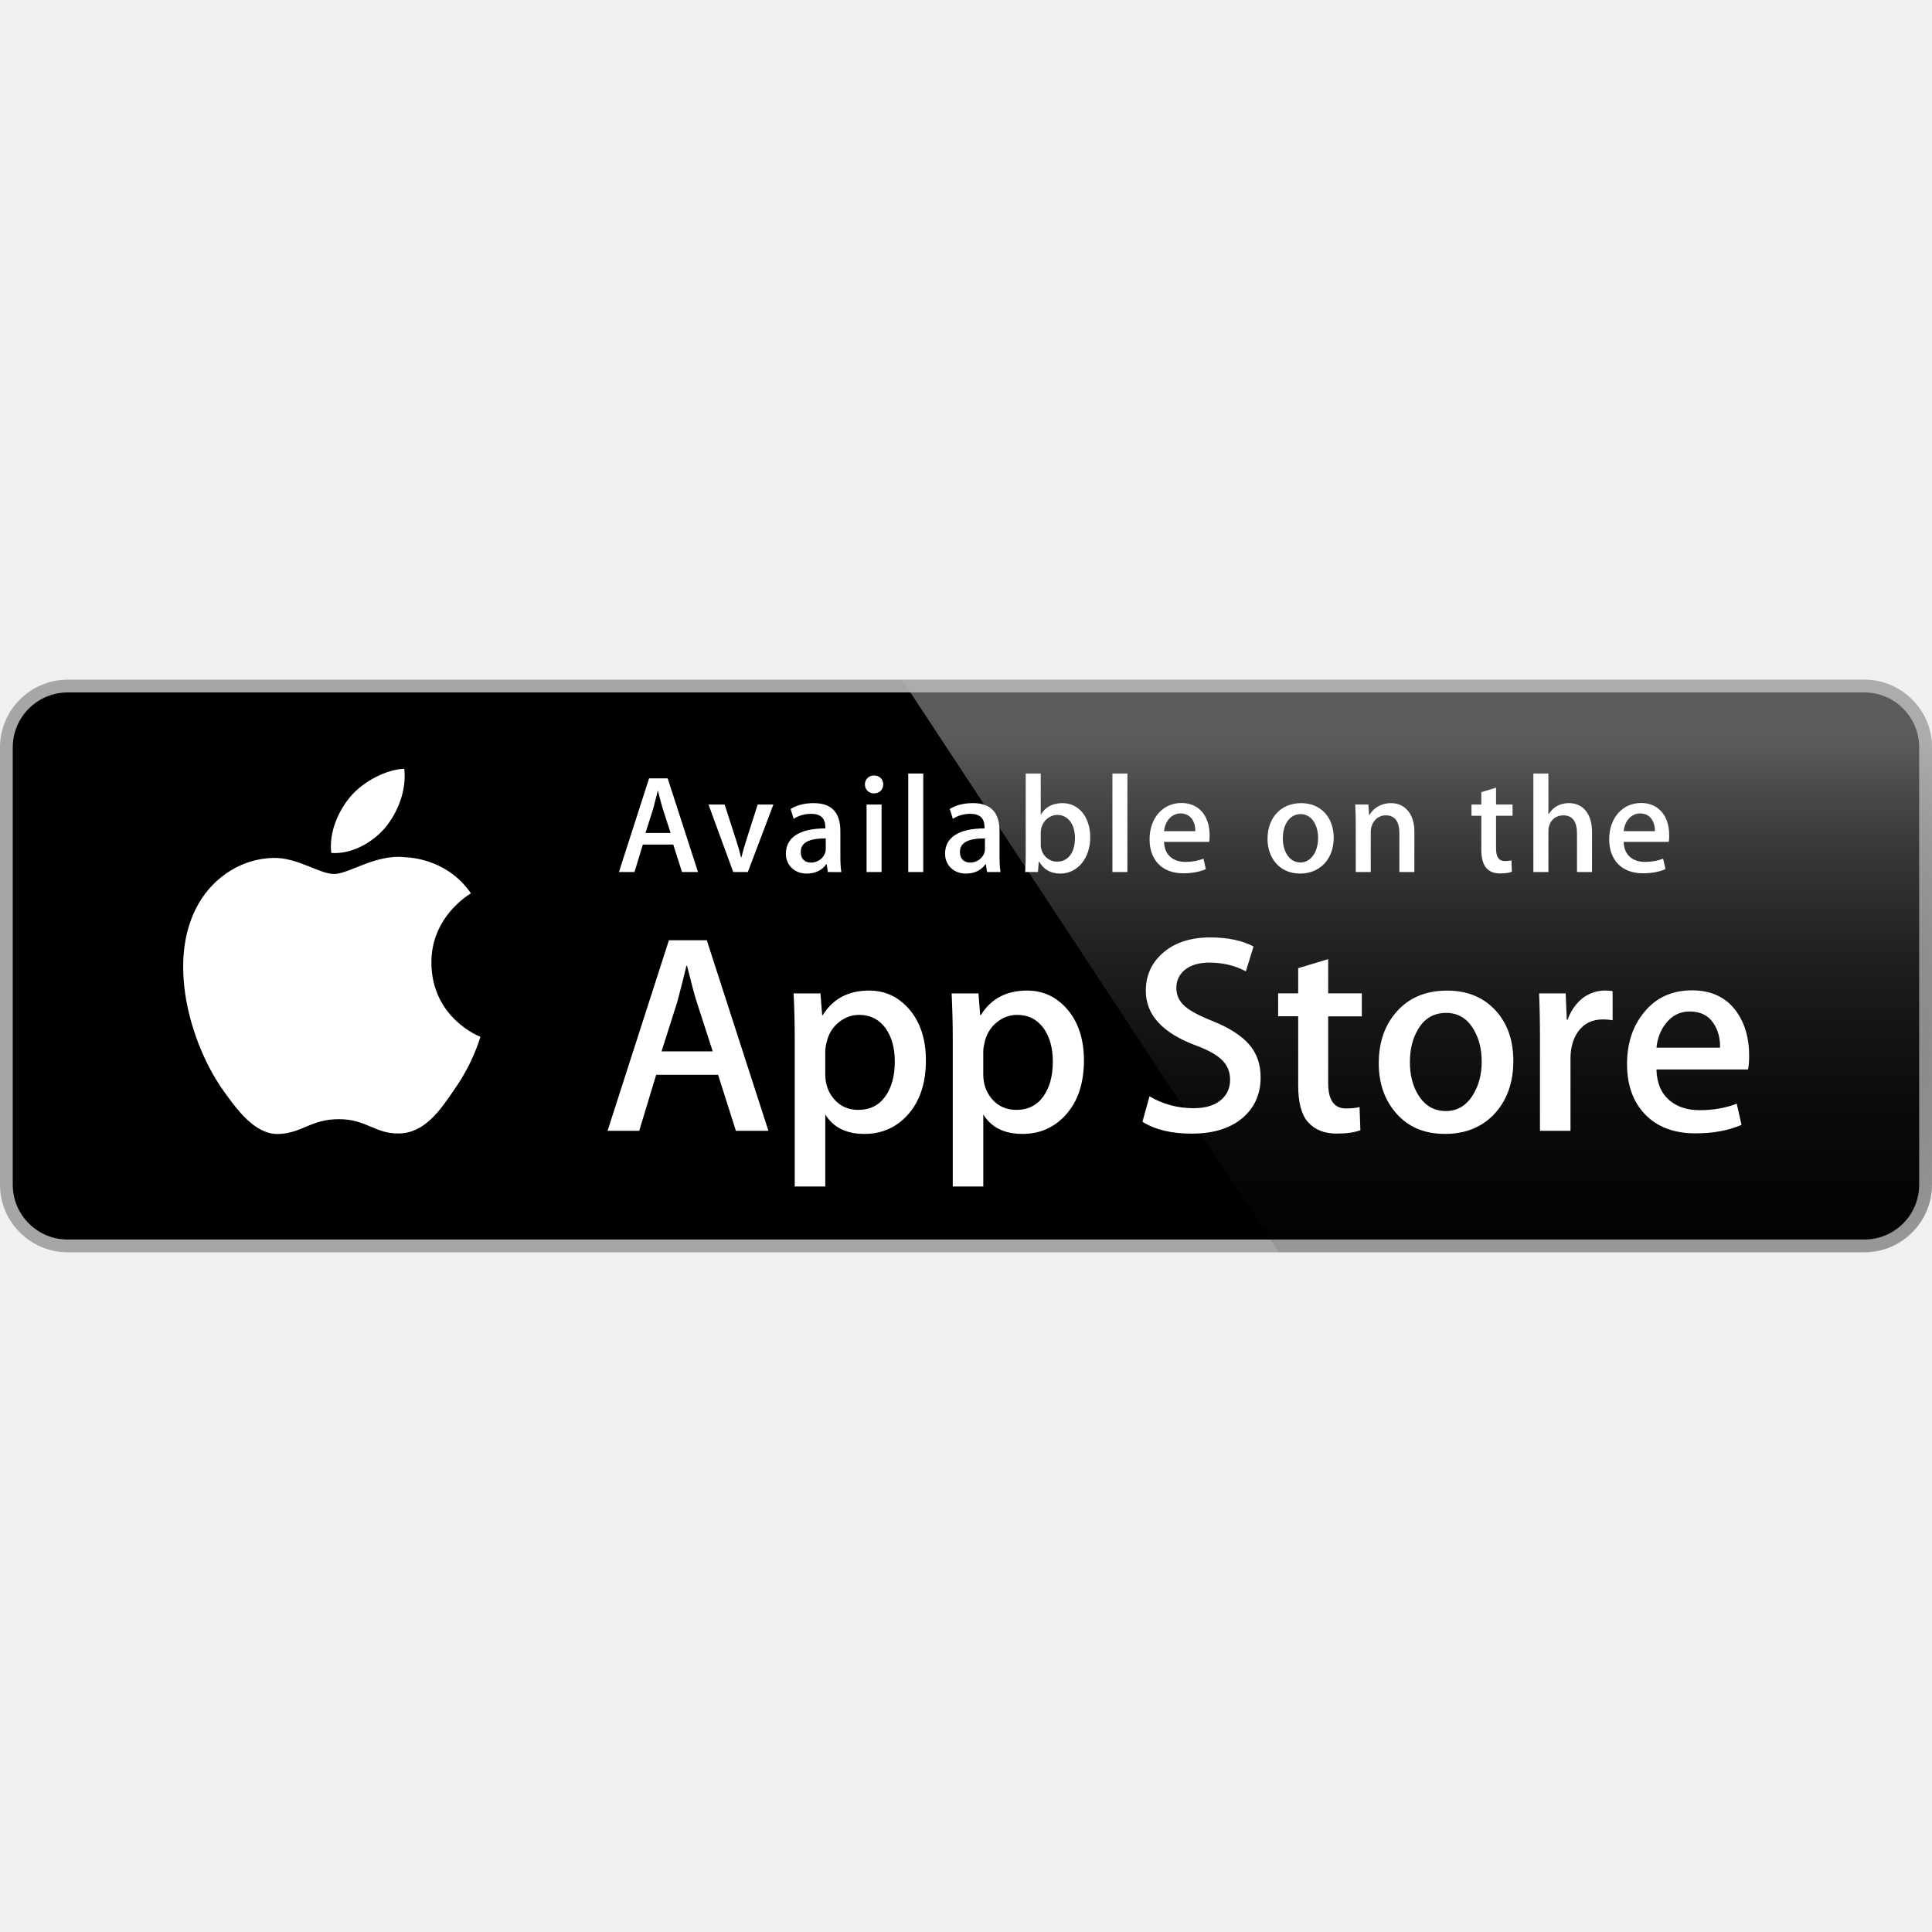
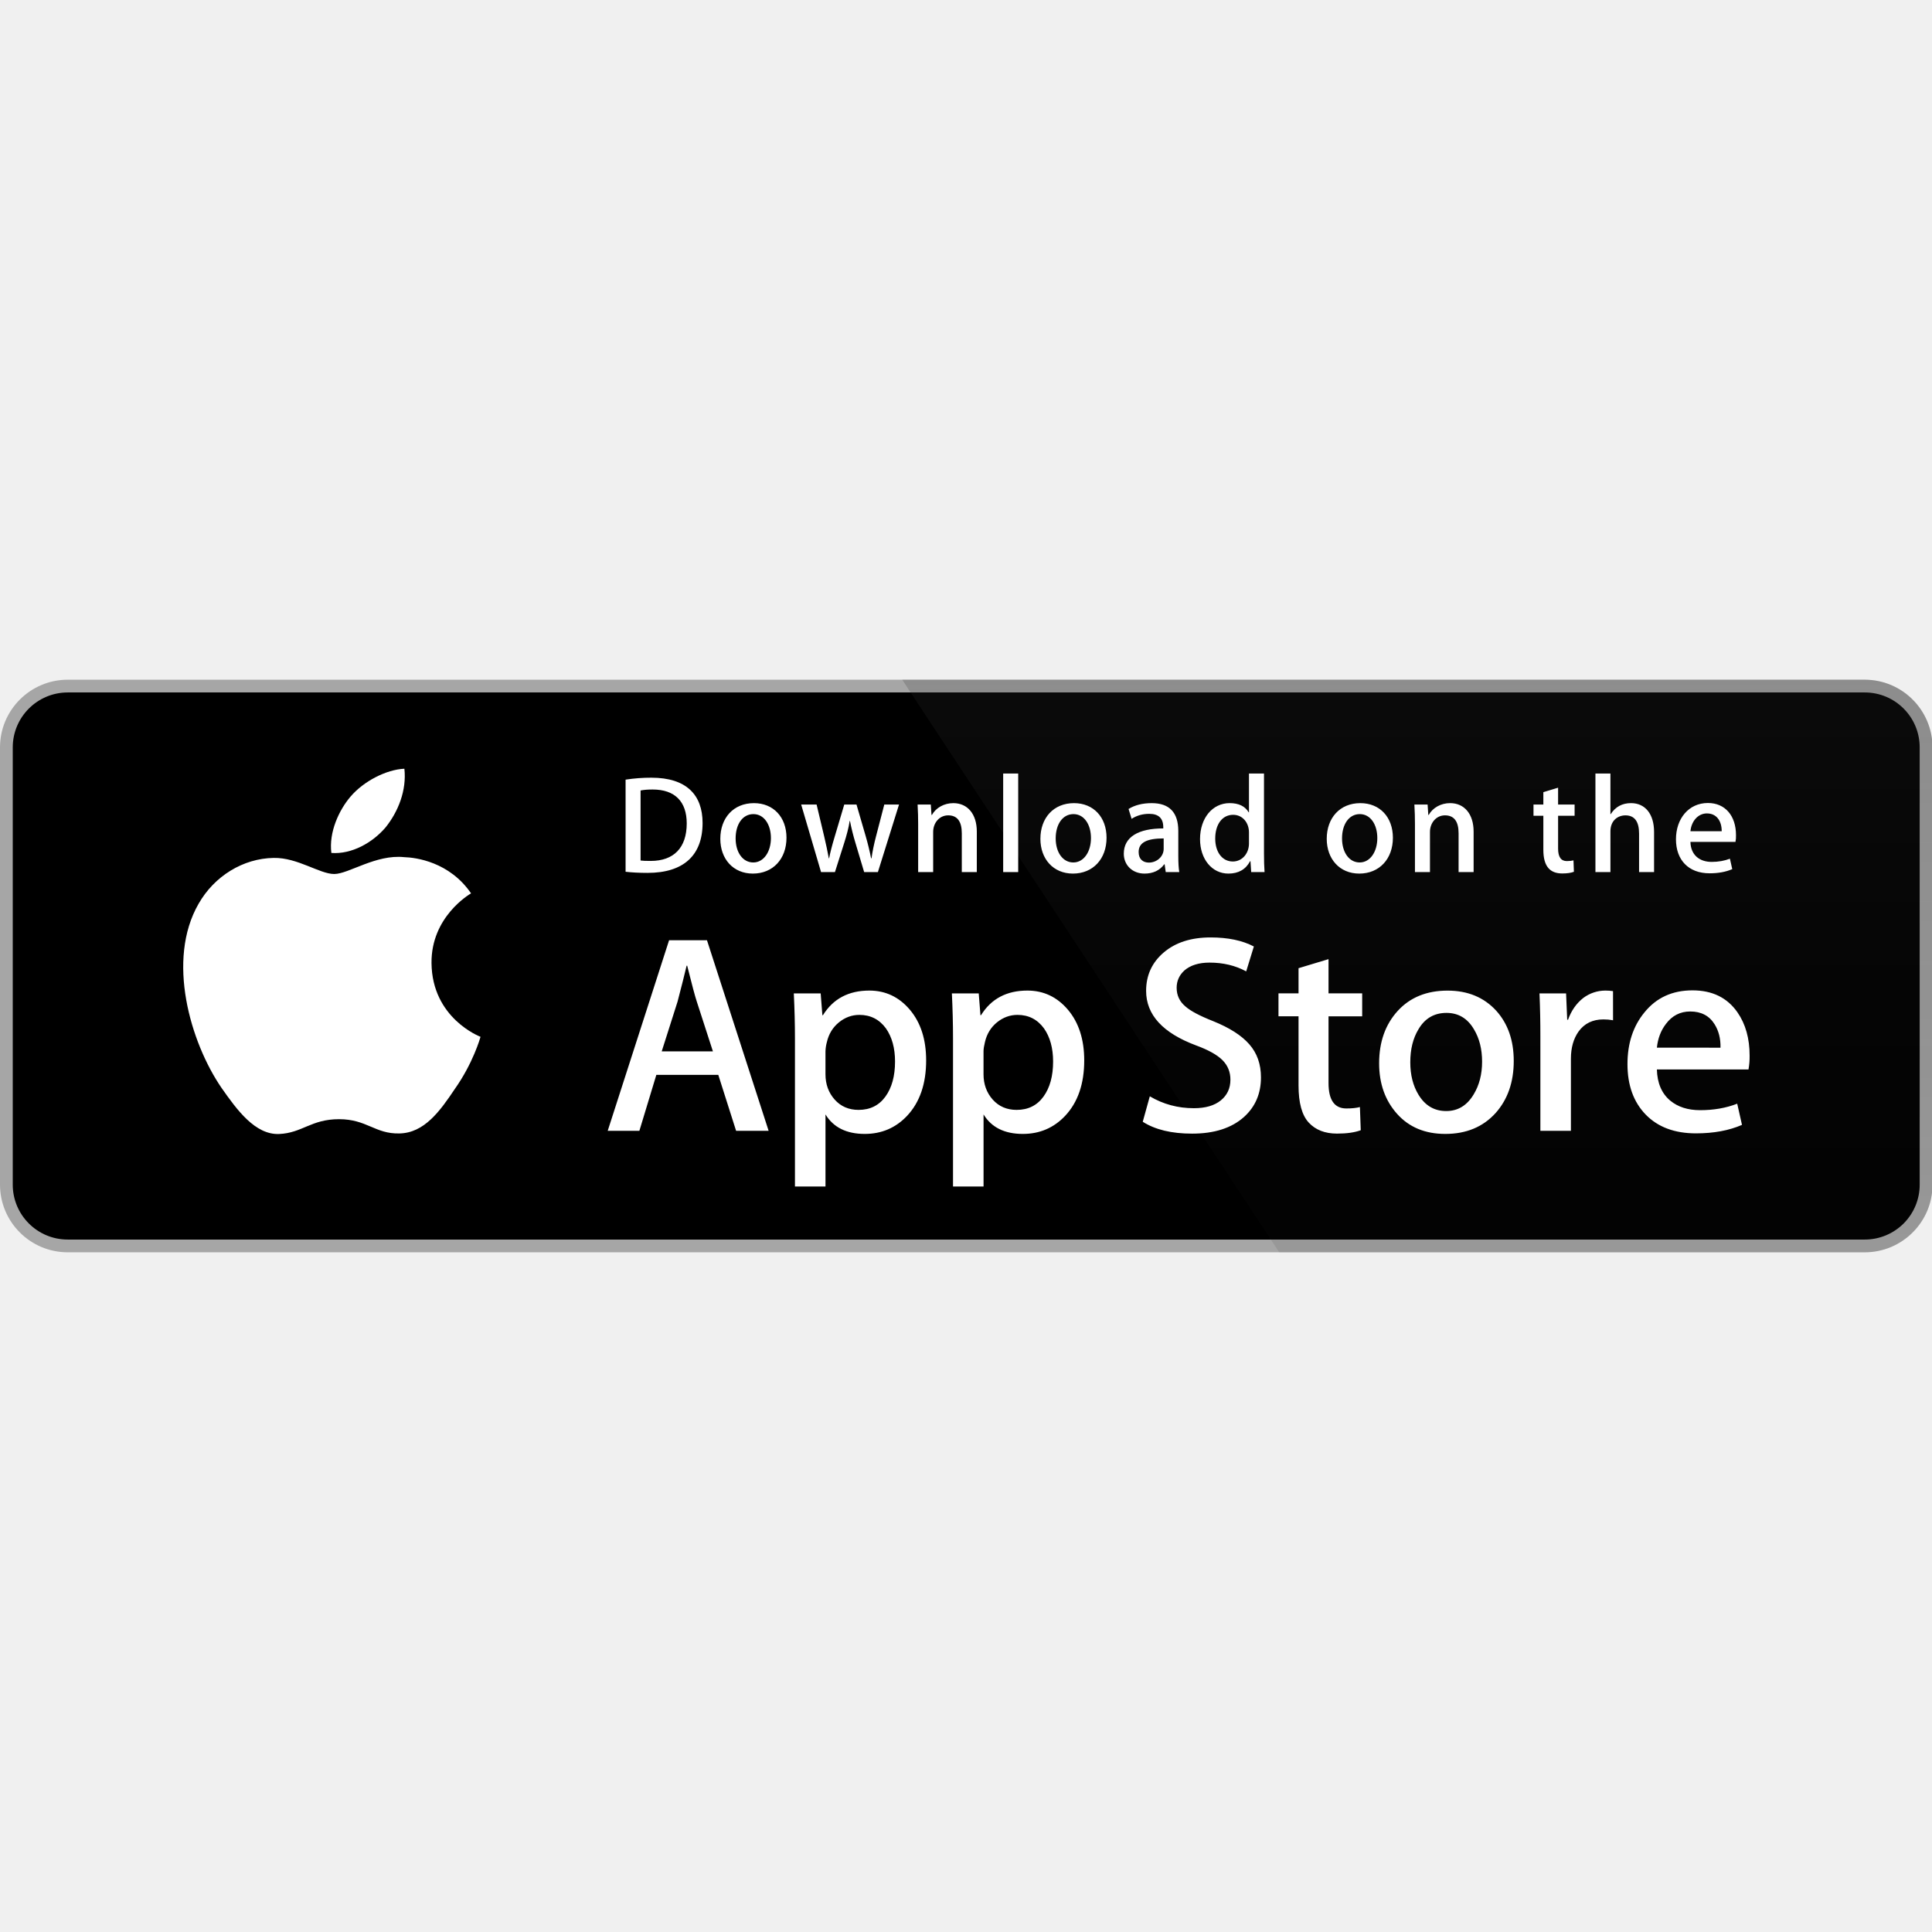
- <svg xmlns="http://www.w3.org/2000/svg" width="800px" height="800px" viewBox="0 -569.63 1619.125 1619.125">
-   <path d="M1608.385 423.216c0 25.393-20.568 45.96-46.008 45.96H56.748c-25.428 0-46.067-20.567-46.067-45.96V56.7c0-25.38 20.64-46.02 46.067-46.02h1505.616c25.452 0 46.009 20.64 46.009 46.02l.012 366.516z" fill="#ffffff" />
-   <path d="M1562.377 479.868H56.748C25.464 479.868 0 454.464 0 423.216V56.712C0 25.44 25.464 0 56.748 0h1505.616c31.248 0 56.748 25.44 56.748 56.712v366.504c.024 31.248-25.476 56.652-56.735 56.652z" fill="#a6a6a6" />
-   <path d="M1608.385 423.216c0 25.393-20.568 45.96-46.008 45.96H56.748c-25.428 0-46.067-20.567-46.067-45.96V56.7c0-25.38 20.64-46.02 46.067-46.02h1505.616c25.452 0 46.009 20.64 46.009 46.02l.012 366.516z" />
-   <path d="M361.536 237.408c-.348-38.676 31.668-57.492 33.132-58.368-18.132-26.436-46.235-30.048-56.111-30.336-23.604-2.484-46.5 14.124-58.524 14.124-12.264 0-30.78-13.884-50.736-13.476-25.68.396-49.703 15.264-62.88 38.352-27.191 47.076-6.912 116.256 19.141 154.308 13.031 18.648 28.26 39.444 48.191 38.712 19.5-.792 26.784-12.42 50.316-12.42 23.315 0 30.156 12.42 50.483 11.952 20.929-.324 34.104-18.72 46.681-37.524 15.06-21.348 21.107-42.396 21.348-43.476-.481-.168-40.633-15.504-41.041-61.848zM323.136 123.672c10.487-13.116 17.664-30.96 15.672-49.068-15.181.672-34.164 10.5-45.097 23.328-9.672 11.304-18.312 29.832-16.08 47.256 17.053 1.272 34.561-8.604 45.505-21.516z" fill="#ffffff" />
-   <linearGradient id="a" gradientUnits="userSpaceOnUse" x1="-589.992" y1="1661.375" x2="-589.992" y2="1625.329" gradientTransform="matrix(12 0 0 12 8267.433 -19455.328)">
-     <stop offset="0" stop-color="#1a1a1a" stop-opacity=".1" />
-     <stop offset=".123" stop-color="#212121" stop-opacity=".151" />
-     <stop offset=".308" stop-color="#353535" stop-opacity=".227" />
-     <stop offset=".532" stop-color="#575757" stop-opacity=".318" />
-     <stop offset=".783" stop-color="#858585" stop-opacity=".421" />
-     <stop offset="1" stop-color="#b3b3b3" stop-opacity=".51" />
-   </linearGradient>
-   <path d="M1562.377 0H755.916l315.877 479.868h490.584c31.248 0 56.748-25.404 56.748-56.688V56.712C1619.136 25.44 1593.636 0 1562.377 0z" fill="url(#a)" />
-   <g fill="#ffffff">
-     <path d="M643.98 378.048h-27.252L601.8 331.14h-51.889l-14.22 46.908H509.16l51.42-159.696h31.752l51.648 159.696zm-46.679-66.588l-13.5-41.7c-1.428-4.26-4.116-14.292-8.053-30.084h-.479c-1.584 6.792-4.116 16.824-7.584 30.084l-13.272 41.7h42.888zM775.957 319.056c0 19.584-5.316 35.064-15.961 46.429-9.527 10.115-21.371 15.168-35.496 15.168-15.252 0-26.22-5.437-32.88-16.332v60.42h-25.584V300.744c0-12.301-.323-24.912-.947-37.848h22.5l1.428 18.252h.479c8.532-13.752 21.48-20.629 38.856-20.629 13.584 0 24.924 5.364 33.996 16.104 9.06 10.765 13.609 24.901 13.609 42.433zm-26.065.936c0-11.208-2.52-20.448-7.584-27.732-5.532-7.572-12.96-11.363-22.272-11.363-6.312 0-12.048 2.111-17.172 6.275-5.136 4.2-8.496 9.684-10.067 16.476-.792 3.168-1.188 5.748-1.188 7.789v19.211c0 8.364 2.568 15.433 7.704 21.217 5.136 5.76 11.808 8.651 20.016 8.651 9.637 0 17.137-3.731 22.5-11.136 5.375-7.428 8.063-17.22 8.063-29.388zM908.4 319.056c0 19.584-5.316 35.064-15.96 46.429-9.54 10.115-21.372 15.168-35.508 15.168-15.252 0-26.22-5.437-32.88-16.332v60.42h-25.584V300.744c0-12.301-.324-24.912-.948-37.848h22.5l1.428 18.252h.48c8.52-13.752 21.468-20.629 38.855-20.629 13.572 0 24.912 5.364 34.009 16.104 9.049 10.765 13.608 24.901 13.608 42.433zm-26.076.936c0-11.208-2.531-20.448-7.596-27.732-5.532-7.572-12.936-11.363-22.248-11.363-6.312 0-12.048 2.111-17.196 6.275-5.136 4.2-8.483 9.684-10.056 16.476-.78 3.168-1.2 5.748-1.2 7.789v19.211c0 8.364 2.58 15.433 7.692 21.217 5.136 5.748 11.808 8.651 20.04 8.651 9.647 0 17.147-3.731 22.5-11.136 5.376-7.428 8.064-17.22 8.064-29.388zM1056.48 333.252c0 13.596-4.752 24.648-14.195 33.18-10.393 9.312-24.9 13.98-43.501 13.98-17.184 0-30.96-3.312-41.352-9.948l5.916-21.324c11.22 6.648 23.544 9.96 36.96 9.96 9.648 0 17.148-2.184 22.5-6.516 5.363-4.344 8.076-10.152 8.076-17.4 0-6.491-2.244-11.928-6.648-16.355-4.428-4.416-11.748-8.532-22.031-12.312-27.961-10.428-41.953-25.68-41.953-45.744 0-13.104 4.944-23.832 14.809-32.22 9.864-8.376 22.944-12.563 39.216-12.563 14.532 0 26.64 2.532 36.252 7.584l-6.42 20.855c-9.048-4.896-19.261-7.344-30.685-7.344-9.023 0-16.104 2.22-21.168 6.636-4.26 3.948-6.42 8.761-6.42 14.472 0 6.301 2.461 11.533 7.356 15.637 4.248 3.779 12 7.896 23.208 12.312 13.752 5.544 23.855 12 30.324 19.416 6.516 7.414 9.756 16.666 9.756 27.694zM1141.285 282.096h-28.201v55.908c0 14.22 4.969 21.312 14.929 21.312 4.571 0 8.364-.385 11.364-1.188l.707 19.428c-5.039 1.885-11.676 2.832-19.896 2.832-10.104 0-18-3.084-23.7-9.252-5.676-6.168-8.531-16.5-8.531-31.044v-58.044h-16.801v-19.2h16.801v-21.084l25.127-7.584v28.668h28.201v19.248zM1268.268 319.524c0 17.699-5.063 32.231-15.168 43.596-10.572 11.7-24.636 17.532-42.168 17.532-16.92 0-30.372-5.604-40.404-16.8-10.032-11.221-15.048-25.356-15.048-42.408 0-17.845 5.184-32.46 15.516-43.824 10.356-11.376 24.301-17.063 41.832-17.063 16.896 0 30.469 5.615 40.74 16.823 9.817 10.872 14.7 24.912 14.7 42.144zm-26.52.588c0-10.549-2.279-19.597-6.852-27.169-5.364-9.144-13.044-13.715-22.992-13.715-10.248 0-18.107 4.571-23.46 13.715-4.584 7.572-6.864 16.776-6.864 27.648 0 10.561 2.28 19.632 6.864 27.181 5.532 9.144 13.248 13.716 23.244 13.716 9.78 0 17.448-4.668 22.992-13.944 4.705-7.752 7.068-16.86 7.068-27.432zM1351.465 285.396c-2.532-.469-5.244-.709-8.064-.709-9 0-15.96 3.385-20.855 10.2-4.248 6-6.385 13.584-6.385 22.74v60.42h-25.584V299.16c0-13.26-.252-25.356-.744-36.252h22.285l.936 22.031h.708c2.712-7.571 6.96-13.68 12.792-18.252 5.7-4.115 11.855-6.168 18.492-6.168 2.363 0 4.5.168 6.396.469l.023 24.408zM1465.885 315.024c0 4.584-.301 8.447-.937 11.604h-76.752c.288 11.376 4.009 20.088 11.136 26.088 6.469 5.353 14.832 8.04 25.104 8.04 11.364 0 21.731-1.8 31.056-5.436l4.008 17.748c-10.896 4.752-23.76 7.116-38.604 7.116-17.855 0-31.872-5.257-42.072-15.744-10.176-10.5-15.275-24.612-15.275-42.288 0-17.353 4.74-31.812 14.231-43.344 9.937-12.312 23.364-18.469 40.261-18.469 16.596 0 29.159 6.156 37.691 18.469 6.756 9.756 10.153 21.852 10.153 36.216zm-24.397-6.636c.18-7.596-1.5-14.136-4.968-19.668-4.429-7.128-11.244-10.68-20.376-10.68-8.364 0-15.18 3.468-20.364 10.428-4.26 5.532-6.792 12.18-7.571 19.896l53.279.024z" />
-   </g>
-   <g fill="#ffffff">
-     <path d="M584.965 161.196H571.56l-7.332-23.052h-25.5l-6.996 23.052h-13.044l25.272-78.492h15.6l25.405 78.492zm-22.945-32.724l-6.636-20.496c-.696-2.1-1.98-6.984-3.96-14.784h-.24c-.816 3.372-1.98 8.268-3.732 14.784l-6.516 20.496h21.084zM648.156 104.604l-21.432 56.592h-12.229l-20.735-56.592h13.512l9.672 29.928c1.632 5.004 3.024 9.78 4.068 14.316h.348c.937-4.068 2.328-8.844 4.068-14.316l9.552-29.928h13.176zM693.78 161.196l-.936-6.517h-.349c-3.84 5.244-9.432 7.8-16.535 7.8-10.129 0-17.353-7.104-17.353-16.656 0-13.968 12.108-21.192 33.072-21.192v-1.044c0-7.452-3.96-11.184-11.76-11.184-5.593 0-10.488 1.404-14.784 4.2l-2.557-8.268c5.244-3.264 11.761-4.896 19.452-4.896 14.784 0 22.248 7.8 22.248 23.412v20.844c0 5.712.24 10.14.816 13.512l-11.314-.011zm-1.752-28.188c-13.979 0-20.964 3.384-20.964 11.412 0 5.94 3.612 8.844 8.616 8.844 6.407 0 12.348-4.884 12.348-11.52v-8.736zM732.288 95.28c-4.188 0-7.452-3.264-7.452-7.572s3.373-7.452 7.692-7.452c4.308 0 7.8 3.144 7.681 7.452 0 4.548-3.252 7.572-7.921 7.572zm6.528 65.916H726.24v-56.592h12.576v56.592zM773.736 161.196H761.16v-82.56h12.576v82.56zM827.184 161.196l-.937-6.517h-.347c-3.84 5.244-9.432 7.8-16.536 7.8-10.128 0-17.352-7.104-17.352-16.656 0-13.968 12.107-21.192 33.071-21.192v-1.044c0-7.452-3.96-11.184-11.76-11.184-5.592 0-10.488 1.404-14.784 4.2l-2.567-8.28c5.244-3.264 11.76-4.896 19.452-4.896 14.784 0 22.247 7.8 22.247 23.412v20.844c0 5.712.253 10.14.805 13.512h-11.292zm-1.752-28.188c-13.98 0-20.964 3.384-20.964 11.412 0 5.94 3.611 8.844 8.615 8.844 6.408 0 12.349-4.884 12.349-11.52v-8.736zM888.625 162.48c-8.028 0-13.957-3.384-17.797-10.02h-.252l-.72 8.736H859.14c.348-4.536.468-9.672.468-15.252V78.636h12.588v34.248h.24c3.731-6.288 9.769-9.432 18.048-9.432 13.632 0 23.184 11.652 23.184 28.644 0 17.568-10.608 30.384-25.043 30.384zm-2.557-49.152c-7.236 0-13.859 6.288-13.859 15.024v9.9c0 7.8 5.951 14.208 13.644 14.208 9.42 0 15.024-7.68 15.024-19.908-.013-11.412-5.845-19.224-14.809-19.224zM944.832 161.196h-12.563v-82.56h12.563v82.56zM1013.293 135.924h-37.752c.252 10.716 7.331 16.764 17.819 16.764 5.592 0 10.716-.936 15.252-2.676l1.956 8.736c-5.352 2.328-11.64 3.492-18.972 3.492-17.712 0-28.188-11.184-28.188-28.524 0-17.352 10.729-30.396 26.772-30.396 14.437 0 23.532 10.716 23.532 26.904.048 2.208-.06 4.188-.419 5.7zm-11.533-8.964c0-8.736-4.429-14.904-12.468-14.904-7.225 0-12.912 6.288-13.752 14.904h26.22zM1089.516 162.48c-16.536 0-27.252-12.348-27.252-29.112 0-17.472 10.944-29.928 28.2-29.928 16.283 0 27.252 11.76 27.252 29.004.001 17.688-11.304 30.036-28.2 30.036zm.48-49.848c-9.084 0-14.903 8.496-14.903 20.376 0 11.652 5.94 20.148 14.784 20.148s14.771-9.084 14.771-20.388c.012-11.52-5.808-20.136-14.652-20.136zM1185.324 161.196h-12.563V128.7c0-10.008-3.841-15.024-11.412-15.024-7.452 0-12.588 6.408-12.588 13.86v33.66h-12.564V120.78c0-5.004-.132-10.368-.468-16.188h11.064l.588 8.736h.348c3.359-6.048 10.248-9.9 17.928-9.9 11.868 0 19.668 9.084 19.668 23.868v33.9h-.001zM1267.608 114.036h-13.836v27.48c0 6.996 2.437 10.488 7.32 10.488 2.22 0 4.092-.24 5.592-.588l.349 9.552c-2.449.937-5.725 1.404-9.769 1.404-9.912 0-15.828-5.472-15.828-19.8v-28.536h-8.256v-9.432h8.256V94.236l12.336-3.732v14.088h13.836v9.444zM1334.209 161.196h-12.589V128.94c0-10.128-3.84-15.252-11.411-15.252-6.517 0-12.564 4.428-12.564 13.392v34.116h-12.588v-82.56h12.588v33.996h.24c3.96-6.168 9.672-9.204 17.004-9.204 11.988 0 19.32 9.312 19.32 24.108v33.66zM1398.469 135.924h-37.74c.24 10.716 7.32 16.764 17.809 16.764 5.604 0 10.715-.936 15.252-2.676l1.968 8.736c-5.353 2.328-11.652 3.492-18.984 3.492-17.712 0-28.188-11.184-28.188-28.524 0-17.352 10.729-30.396 26.772-30.396 14.437 0 23.532 10.716 23.532 26.904.046 2.208-.074 4.188-.421 5.7zm-11.533-8.964c0-8.736-4.416-14.904-12.456-14.904-7.236 0-12.924 6.288-13.752 14.904h26.208z" />
+ <svg xmlns="http://www.w3.org/2000/svg" width="800px" height="800px" viewBox="0 -189.93 539.856 539.856">
+   <g transform="scale(4.00216 4.0011)">
+     <path fill="#FFF" d="M134.032 35.268a3.83 3.83 0 0 1-3.834 3.83H4.729a3.835 3.835 0 0 1-3.839-3.83V4.725A3.84 3.84 0 0 1 4.729.89h125.468a3.834 3.834 0 0 1 3.834 3.835l.001 30.543z" />
+     <path fill="#A6A6A6" d="M130.198 39.989H4.729A4.73 4.73 0 0 1 0 35.268V4.726A4.733 4.733 0 0 1 4.729 0h125.468a4.735 4.735 0 0 1 4.729 4.726v30.542c.002 2.604-2.123 4.721-4.728 4.721z" />
+     <path d="M134.032 35.268a3.83 3.83 0 0 1-3.834 3.83H4.729a3.835 3.835 0 0 1-3.839-3.83V4.725A3.84 3.84 0 0 1 4.729.89h125.468a3.834 3.834 0 0 1 3.834 3.835l.001 30.543z" />
+     <path fill="#FFF" d="M30.128 19.784c-.029-3.223 2.639-4.791 2.761-4.864-1.511-2.203-3.853-2.504-4.676-2.528-1.967-.207-3.875 1.177-4.877 1.177-1.022 0-2.565-1.157-4.228-1.123-2.14.033-4.142 1.272-5.24 3.196-2.266 3.923-.576 9.688 1.595 12.859 1.086 1.554 2.355 3.287 4.016 3.226 1.625-.066 2.232-1.035 4.193-1.035 1.943 0 2.513 1.035 4.207.996 1.744-.027 2.842-1.56 3.89-3.127 1.255-1.779 1.759-3.533 1.779-3.623-.04-.014-3.386-1.292-3.42-5.154zM26.928 10.306c.874-1.093 1.472-2.58 1.306-4.089-1.265.056-2.847.875-3.758 1.944-.806.942-1.526 2.486-1.34 3.938 1.421.106 2.88-.717 3.792-1.793z" />
+     <linearGradient id="a" gradientUnits="userSpaceOnUse" x1="-23.235" y1="97.431" x2="-23.235" y2="61.386" gradientTransform="matrix(4.0022 0 0 4.0011 191.95 -349.736)">
+       <stop offset="0" stop-color="#1a1a1a" stop-opacity=".1" />
+       <stop offset=".123" stop-color="#212121" stop-opacity=".151" />
+       <stop offset=".308" stop-color="#353535" stop-opacity=".227" />
+       <stop offset=".532" stop-color="#575757" stop-opacity=".318" />
+       <stop offset=".783" stop-color="#858585" stop-opacity=".421" />
+       <stop offset="1" stop-color="#b3b3b3" stop-opacity=".51" />
+     </linearGradient>
+     <path fill="url(#a)" d="M130.198 0H62.993l26.323 39.989h40.882a4.733 4.733 0 0 0 4.729-4.724V4.726A4.734 4.734 0 0 0 130.198 0z" />
+     <g fill="#FFF">
+       <path d="M53.665 31.504h-2.271l-1.244-3.909h-4.324l-1.185 3.909H42.43l4.285-13.308h2.646l4.304 13.308zm-3.89-5.549L48.65 22.48c-.119-.355-.343-1.191-.671-2.507h-.04c-.132.566-.343 1.402-.632 2.507l-1.106 3.475h3.574zM64.663 26.588c0 1.632-.443 2.922-1.33 3.869-.794.843-1.781 1.264-2.958 1.264-1.271 0-2.185-.453-2.74-1.361v5.035h-2.132V25.062c0-1.025-.027-2.076-.079-3.154h1.875l.119 1.521h.04c.711-1.146 1.79-1.719 3.238-1.719 1.132 0 2.077.447 2.833 1.342.755.897 1.134 2.075 1.134 3.536zm-2.172.078c0-.934-.21-1.704-.632-2.311-.461-.631-1.08-.947-1.856-.947-.526 0-1.004.176-1.431.523-.428.35-.708.807-.839 1.373a2.784 2.784 0 0 0-.099.649v1.601c0 .697.214 1.286.642 1.768.428.48.984.721 1.668.721.803 0 1.428-.311 1.875-.928.448-.619.672-1.435.672-2.449zM75.7 26.588c0 1.632-.443 2.922-1.33 3.869-.795.843-1.781 1.264-2.959 1.264-1.271 0-2.185-.453-2.74-1.361v5.035h-2.132V25.062c0-1.025-.027-2.076-.079-3.154h1.875l.119 1.521h.04c.71-1.146 1.789-1.719 3.238-1.719 1.131 0 2.076.447 2.834 1.342.754.897 1.134 2.075 1.134 3.536zm-2.173.078c0-.934-.211-1.704-.633-2.311-.461-.631-1.078-.947-1.854-.947-.526 0-1.004.176-1.433.523-.428.35-.707.807-.838 1.373-.065.264-.1.479-.1.649v1.601c0 .697.215 1.286.641 1.768.428.479.984.721 1.67.721.804 0 1.429-.311 1.875-.928.448-.619.672-1.435.672-2.449zM88.04 27.771c0 1.133-.396 2.054-1.183 2.765-.866.776-2.075 1.165-3.625 1.165-1.432 0-2.58-.276-3.446-.829l.493-1.777c.935.554 1.962.83 3.08.83.804 0 1.429-.182 1.875-.543.447-.362.673-.846.673-1.45 0-.541-.187-.994-.554-1.363-.369-.368-.979-.711-1.836-1.026-2.33-.869-3.496-2.14-3.496-3.812 0-1.092.412-1.986 1.234-2.685.822-.698 1.912-1.047 3.268-1.047 1.211 0 2.22.211 3.021.632l-.535 1.738c-.754-.408-1.605-.612-2.557-.612-.752 0-1.342.185-1.764.553-.355.329-.535.73-.535 1.206 0 .525.205.961.613 1.303.354.315 1 .658 1.934 1.026 1.146.462 1.988 1 2.527 1.618.543.618.813 1.389.813 2.308zM95.107 23.508h-2.35v4.659c0 1.185.414 1.776 1.244 1.776.381 0 .697-.032.947-.099l.059 1.619c-.42.157-.973.236-1.658.236-.842 0-1.5-.257-1.975-.771-.473-.514-.711-1.375-.711-2.587v-4.837h-1.4v-1.6h1.4v-1.757l2.094-.632v2.389h2.35v1.604zM105.689 26.627c0 1.475-.422 2.686-1.264 3.633-.881.975-2.053 1.461-3.514 1.461-1.41 0-2.531-.467-3.367-1.4-.836-.935-1.254-2.113-1.254-3.534 0-1.487.432-2.705 1.293-3.652.863-.948 2.025-1.422 3.486-1.422 1.408 0 2.539.468 3.395 1.402.818.906 1.225 2.076 1.225 3.512zm-2.21.049c0-.879-.19-1.633-.571-2.264-.447-.762-1.087-1.143-1.916-1.143-.854 0-1.509.381-1.955 1.143-.382.631-.572 1.398-.572 2.304 0 .88.19 1.636.572 2.265.461.762 1.104 1.143 1.937 1.143.815 0 1.454-.389 1.916-1.162.392-.646.589-1.405.589-2.286zM112.622 23.783a3.71 3.71 0 0 0-.672-.059c-.75 0-1.33.282-1.738.85-.354.5-.532 1.132-.532 1.895v5.035h-2.132V24.93a67.43 67.43 0 0 0-.062-3.021h1.857l.078 1.836h.059c.226-.631.58-1.14 1.066-1.521a2.578 2.578 0 0 1 1.541-.514c.197 0 .375.014.533.039l.002 2.034zM122.157 26.252a5 5 0 0 1-.078.967h-6.396c.024.948.334 1.674.928 2.174.539.446 1.236.67 2.092.67.947 0 1.811-.15 2.588-.453l.334 1.479c-.908.396-1.98.593-3.217.593-1.488 0-2.656-.438-3.506-1.312-.848-.875-1.273-2.051-1.273-3.524 0-1.446.395-2.651 1.186-3.612.828-1.026 1.947-1.539 3.355-1.539 1.383 0 2.43.513 3.141 1.539.563.813.846 1.821.846 3.018zm-2.033-.553c.015-.633-.125-1.178-.414-1.639-.369-.594-.937-.89-1.698-.89-.697 0-1.265.289-1.697.869-.355.461-.566 1.015-.631 1.658l4.44.002z" />
+     </g>
+     <g fill="#FFF">
+       <path d="M45.211 13.491c-.593 0-1.106-.029-1.533-.078V6.979a11.606 11.606 0 0 1 1.805-.136c2.445 0 3.571 1.203 3.571 3.164 0 2.262-1.33 3.484-3.843 3.484zm.358-5.823c-.33 0-.611.02-.844.068v4.891c.126.02.368.029.708.029 1.602 0 2.514-.912 2.514-2.62 0-1.523-.825-2.368-2.378-2.368zM52.563 13.54c-1.378 0-2.271-1.029-2.271-2.426 0-1.456.912-2.494 2.349-2.494 1.358 0 2.271.98 2.271 2.417 0 1.474-.941 2.503-2.349 2.503zm.04-4.154c-.757 0-1.242.708-1.242 1.698 0 .971.495 1.679 1.232 1.679s1.232-.757 1.232-1.699c0-.96-.485-1.678-1.222-1.678zM62.77 8.717l-1.475 4.716h-.961l-.611-2.048a15.53 15.53 0 0 1-.379-1.523h-.02c-.077.514-.223 1.029-.378 1.523l-.65 2.048h-.971l-1.388-4.716h1.077l.534 2.242c.126.534.232 1.038.32 1.514h.02c.077-.397.203-.893.388-1.504l.67-2.251h.854l.641 2.203c.155.534.281 1.058.379 1.553h.028c.068-.485.175-1 .32-1.553l.573-2.203 1.029-.001zM68.2 13.433h-1.048v-2.708c0-.834-.32-1.252-.951-1.252-.621 0-1.048.534-1.048 1.155v2.805h-1.048v-3.368c0-.417-.01-.864-.039-1.349h.922l.049.728h.029c.282-.504.854-.824 1.495-.824.99 0 1.64.757 1.64 1.989l-.001 2.824zM71.09 13.433h-1.049v-6.88h1.049v6.88zM74.911 13.54c-1.377 0-2.271-1.029-2.271-2.426 0-1.456.912-2.494 2.348-2.494 1.359 0 2.271.98 2.271 2.417.001 1.474-.941 2.503-2.348 2.503zm.039-4.154c-.757 0-1.242.708-1.242 1.698 0 .971.496 1.679 1.231 1.679.738 0 1.232-.757 1.232-1.699.001-.96-.483-1.678-1.221-1.678zM81.391 13.433l-.076-.543h-.028c-.32.437-.787.65-1.379.65-.845 0-1.445-.592-1.445-1.388 0-1.164 1.009-1.766 2.756-1.766v-.087c0-.621-.329-.932-.979-.932-.465 0-.873.117-1.232.35l-.213-.689c.436-.272.98-.408 1.619-.408 1.232 0 1.854.65 1.854 1.951v1.737c0 .476.021.845.068 1.126l-.945-.001zm-.144-2.349c-1.164 0-1.748.282-1.748.951 0 .495.301.737.719.737.533 0 1.029-.407 1.029-.96v-.728zM87.357 13.433l-.049-.757h-.029c-.301.572-.807.864-1.514.864-1.137 0-1.979-1-1.979-2.407 0-1.475.873-2.514 2.065-2.514.631 0 1.078.213 1.33.641h.021V6.553h1.049v5.609c0 .456.011.883.039 1.271h-.933zm-.155-2.775c0-.66-.437-1.223-1.104-1.223-.777 0-1.252.689-1.252 1.659 0 .951.493 1.602 1.231 1.602.659 0 1.125-.573 1.125-1.252v-.786zM94.902 13.54c-1.377 0-2.27-1.029-2.27-2.426 0-1.456.912-2.494 2.348-2.494 1.359 0 2.271.98 2.271 2.417.001 1.474-.94 2.503-2.349 2.503zm.039-4.154c-.756 0-1.241.708-1.241 1.698 0 .971.495 1.679 1.231 1.679.738 0 1.232-.757 1.232-1.699.002-.96-.483-1.678-1.222-1.678zM102.887 13.433h-1.049v-2.708c0-.834-.32-1.252-.951-1.252-.621 0-1.047.534-1.047 1.155v2.805h-1.049v-3.368c0-.417-.01-.864-.039-1.349h.922l.049.728h.029c.281-.504.854-.825 1.494-.825.99 0 1.641.757 1.641 1.989v2.825zM109.938 9.503h-1.153v2.29c0 .583.202.874.61.874.185 0 .34-.02.465-.049l.029.796c-.203.078-.475.117-.813.117-.826 0-1.32-.456-1.32-1.65V9.503h-.688v-.786h.688v-.864l1.029-.311v1.174h1.153v.787zM115.486 13.433h-1.047v-2.688c0-.844-.319-1.271-.951-1.271-.543 0-1.049.369-1.049 1.116v2.843h-1.047v-6.88h1.047v2.833h.021c.33-.514.808-.767 1.418-.767.998 0 1.608.776 1.608 2.009v2.805zM121.17 11.327h-3.145c.02.893.611 1.397 1.486 1.397.465 0 .893-.078 1.271-.223l.163.728c-.446.194-.971.291-1.582.291-1.475 0-2.348-.932-2.348-2.377 0-1.446.894-2.533 2.23-2.533 1.205 0 1.961.893 1.961 2.242a2.02 2.02 0 0 1-.036.475zm-.961-.747c0-.728-.367-1.242-1.037-1.242-.602 0-1.078.524-1.146 1.242h2.183z" />
+     </g>
  </g>
</svg>
